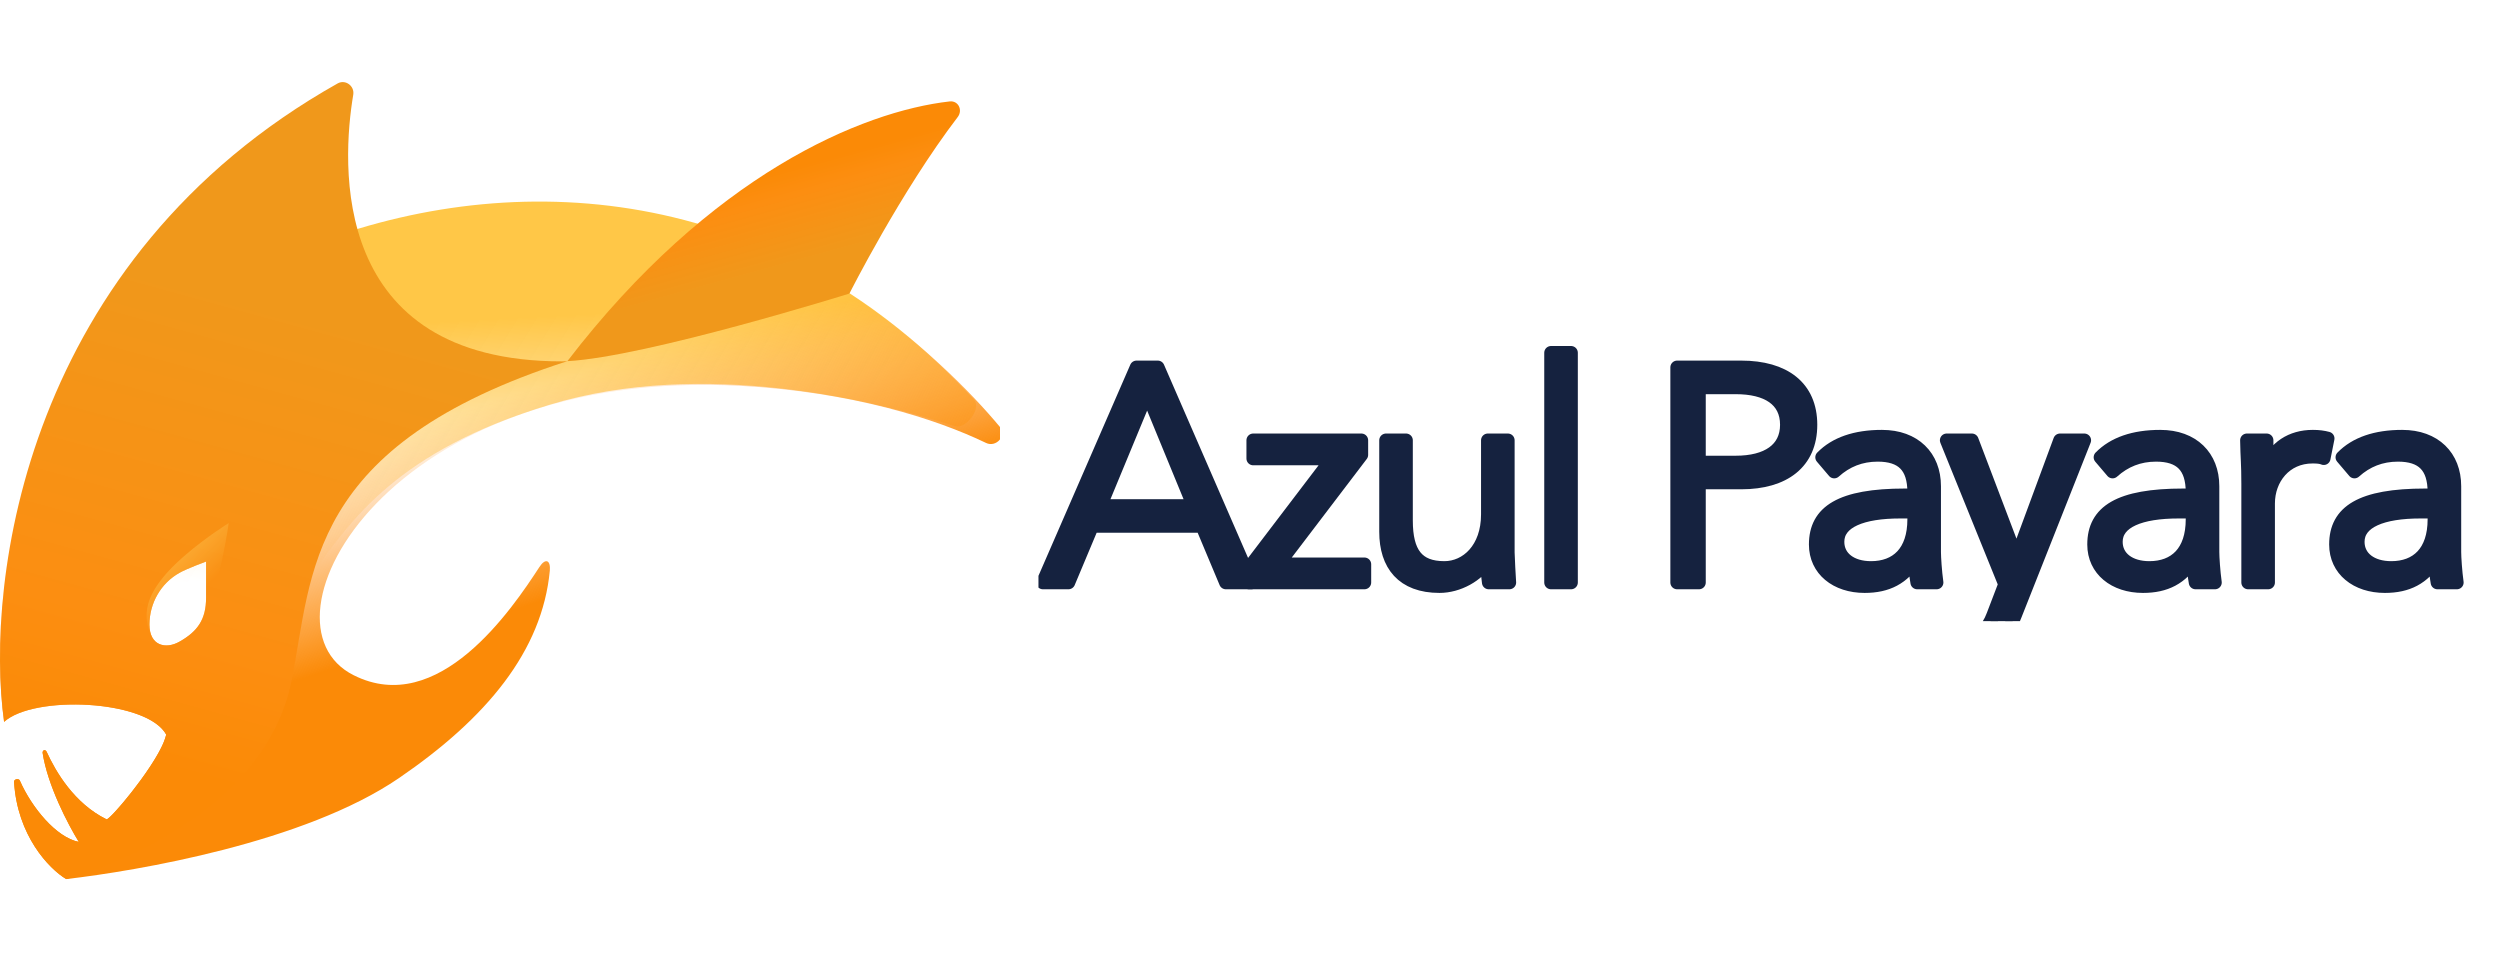
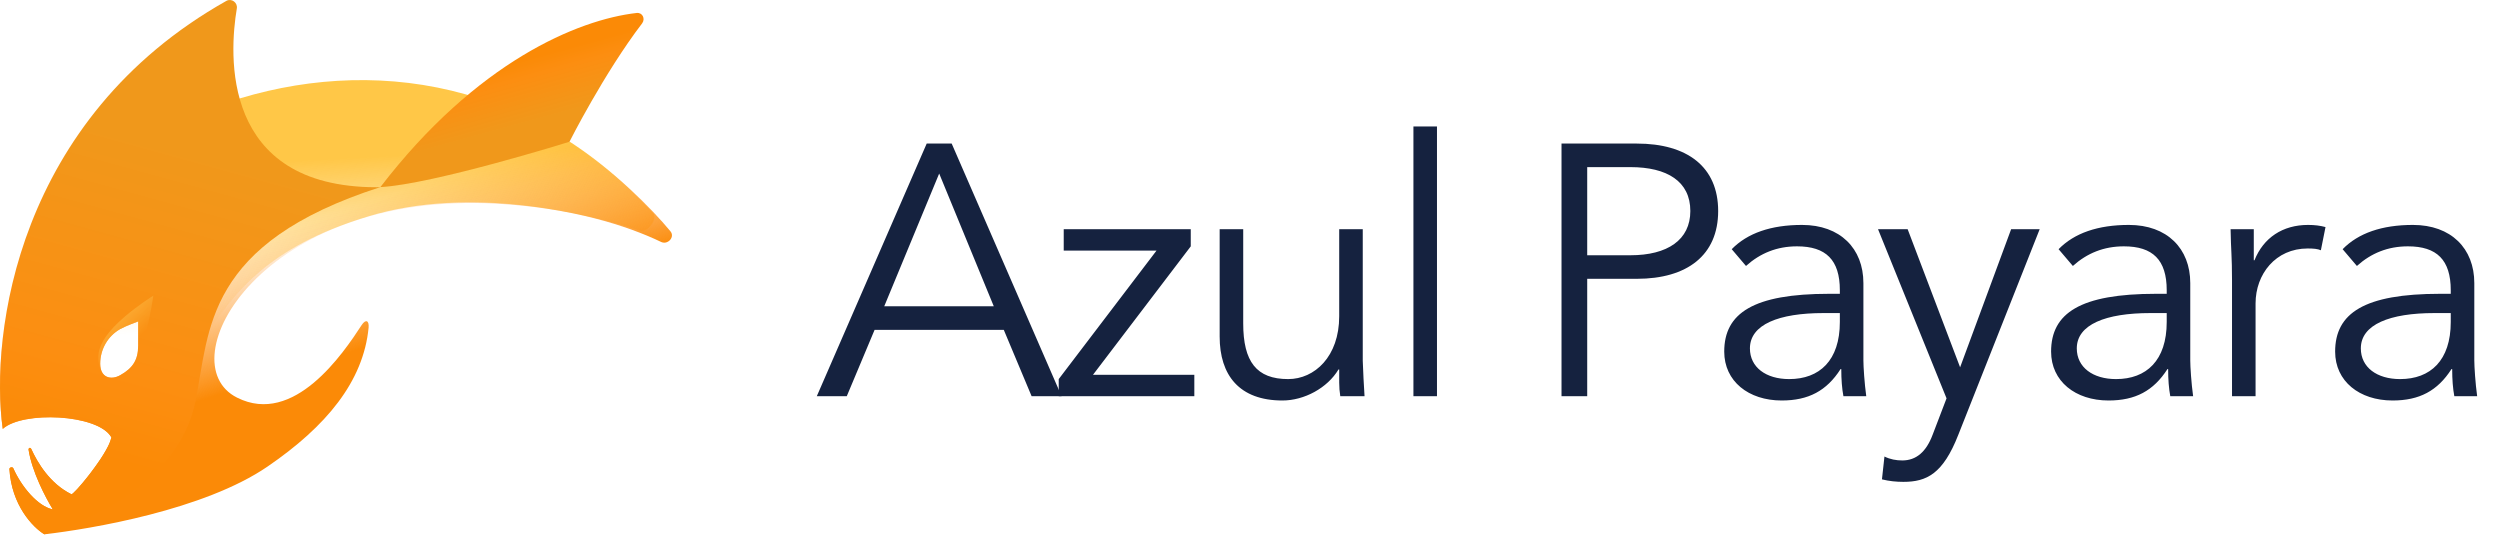
- <svg xmlns="http://www.w3.org/2000/svg" xmlns:xlink="http://www.w3.org/1999/xlink" viewBox="0 0 1300 500">
-   <svg x="0" y="0" width="520" height="500" viewBox="0 0 760 606">
-     <defs>
-       <linearGradient id="b" x1="374.076" x2="383.711" y1="5743.487" y2="5556.281" gradientTransform="matrix(1 0 0 -1 0 5923.823)" gradientUnits="userSpaceOnUse">
-         <stop offset="0" stop-color="#ffc747" />
-         <stop offset="1" stop-color="#fed473" stop-opacity="0" />
-       </linearGradient>
-       <linearGradient id="c" x1="407.232" x2="359.015" y1="395.732" y2="247.637" gradientUnits="userSpaceOnUse">
-         <stop offset="0" stop-color="#fb8a07" />
-         <stop offset="1" stop-color="#ff8401" stop-opacity="0" />
-       </linearGradient>
-       <linearGradient id="a" x1="288.4" x2="150.112" y1="27.594" y2="529.262" gradientUnits="userSpaceOnUse">
-         <stop offset="0" stop-color="#f0981b" />
-         <stop offset=".3" stop-color="#f0981b" />
-         <stop offset=".8" stop-color="#fc8e11" />
-         <stop offset="1" stop-color="#fb8a06" />
-       </linearGradient>
-       <linearGradient xlink:href="#a" id="d" x1="595.639" x2="568.766" y1="171.733" y2="74.246" />
-       <linearGradient xlink:href="#b" id="e" x1="320.121" x2="368.998" y1="-30.59" y2="340.808" />
-       <linearGradient id="f" x1="101.178" x2="151.776" y1="336.515" y2="388.146" gradientUnits="userSpaceOnUse">
-         <stop offset="0" stop-color="#ffca59" />
-         <stop offset="1" stop-color="#ffca59" stop-opacity="0" />
-       </linearGradient>
-     </defs>
-     <path d="M242.667 121.39C72.285 184.38 30.636 389.529 24.784 475.236l214.096-103.95c28.225-37.864 62.646-90.872 178.643-125.981 117.719-35.797 248.861-2.753 308.065 16.178 8.261 2.754 20.652-13.419 14.801-19.959C593.757 80.779 400.657 62.875 242.667 121.39" style="fill:url(#b)" />
-     <path d="M760.008 262.176c-21.651-26.091-62.818-68.015-114.517-101.403 2.169-4.268 40.375-79.236 82.506-134.378 3.786-5.163.344-12.391-6.196-11.703-47.569 5.404-119.268 31.22-195.991 97.032-10.395-1.652-20.928-2.616-31.529-2.719-77.825-.895-142.054 22.064-194.098 56.794-43.473-48.912-37.243-123.295-31.701-156.27 1.033-6.54-5.852-11.703-11.703-8.605V.58C19.276 134.131-11.702 378.862 3.099 486.254c22.236-20.205 105.121-17.004 122.193 7.986l1.033 1.652c-.585 1.996-1.239 4.062-2.031 6.161-9.018 21.375-41.546 59.754-43.404 58.205-24.439-12.047-38.551-36.142-45.435-51.287-1.033-2.065-3.098-1.377-3.098.688 3.786 24.783 19.275 54.385 27.537 67.809-17.21-3.442-35.798-26.16-44.747-46.468-.688-2.065-4.475-1.377-4.475.688 2.409 40.961 26.504 66.088 39.584 74.004.151.017.172.034.344 0-.103.069 0 0 0 0 53.008-6.196 180.709-27.537 252.648-76.758 66.432-45.435 108.769-96.378 114.621-157.646.688-8.261-3.442-9.638-7.917-2.754-20.997 32.355-76.758 114.621-141.125 82.265-79.512-39.584 26.504-234.404 293.952-219.948 84.331 4.475 148.697 25.127 186.56 43.37 7.573 3.786 16.178-5.507 10.67-12.047ZM156.614 391.941c0 16.178-6.196 25.471-20.308 33.388-10.326 5.852-22.718 3.098-22.718-13.08s8.605-31.323 22.718-39.24c5.817-3.304 20.308-8.605 20.308-8.605z" style="fill:url(#c)" />
-     <path d="M268.482 9.528c1.033-6.54-5.852-11.703-11.703-8.605C19.276 134.475-11.702 378.862 3.099 486.254c22.718-20.652 108.769-16.866 123.226 9.638-3.786 18.931-43.37 66.088-45.435 64.367-24.439-12.047-38.551-36.142-45.435-51.287-1.033-2.065-3.098-1.377-3.098.688 3.786 24.783 19.275 54.385 27.537 67.809-17.21-3.442-35.798-26.16-44.747-46.468-.688-2.065-4.475-1.377-4.475.688 2.409 40.961 26.504 66.088 39.584 74.004 35.109-9.638 151.795-52.664 171.415-151.106 16.143-80.751 10.303-178.465 209.53-242.487l-4.039.166c-177.611 0-167.284-151.451-158.679-202.737ZM156.614 391.941c0 16.178-6.196 25.471-20.308 33.388-10.326 5.852-22.718 3.098-22.718-13.08s8.605-31.323 22.718-39.24c5.817-3.304 20.308-8.605 20.308-8.605z" style="fill:url(#a)" />
-     <path d="M727.997 26.394c-43.37 56.794-82.433 134.323-82.433 134.323S491.263 208.864 431.199 212.1C540.21 70.218 655.094 22.264 721.801 14.691c6.54-.688 9.982 6.54 6.196 11.703" style="fill:url(#d)" />
-     <path d="M740.044 241.523C593.413 80.779 399.968 63.224 241.978 121.739 71.595 184.729 8.95 400.891 3.099 486.942l238.879-108.769c19.62-27.537 57.483-98.099 166.596-130.11 119.784-40.272 257.811-5.163 316.67 13.768 8.261 2.754 20.652-13.768 14.801-20.308Zm-583.43 150.418c0 16.178-6.196 25.471-20.308 33.388-10.326 5.852-22.718 3.098-22.718-13.08s8.605-31.323 22.718-39.24c5.817-3.304 20.308-8.605 20.308-8.605z" style="fill:url(#e)" />
-     <path d="M141.125 359.242c-38.895 33.388-30.29 51.287-25.127 65.055l1.033 3.098c1.377 4.475 12.392 11.703 36.142-7.917 15.489-44.747 20.652-84.331 20.652-84.331s-17.176 10.67-32.7 24.094Zm-4.819 66.087c-10.326 5.852-22.718 3.098-22.718-13.08s8.605-31.323 22.718-39.24c5.817-3.304 20.308-8.605 20.308-8.605v27.537c0 16.178-6.196 25.471-20.308 33.388" style="fill:url(#f)" />
-   </svg>
-   <svg x="540" y="178" width="750" height="145" viewBox="920 130 1920 370">
-     <path d="m1078.85 162.751 124.596 286.408h-33.981l-31.553-75.243h-146.44l-31.553 75.243h-33.981l124.596-286.408zm-76.457 184.466h124.191l-61.893-150.486z" style="fill:#15223f;stroke:#15223f;stroke-width:18;stroke-linejoin:round;paint-order:stroke fill" />
-     <path d="M1349.879 259.838v19.418l-110.841 145.632h114.887v24.272h-153.722v-19.418l110.841-145.632h-105.178v-24.272z" style="fill:#15223f;stroke:#15223f;stroke-width:18;stroke-linejoin:round;paint-order:stroke fill" />
-     <path d="M1409.342 259.838v106.797c0 43.285 14.968 63.107 50.971 63.107 29.935 0 57.848-25.485 57.848-71.198v-98.706h26.699V409.11c0 3.641 1.618 36.004 2.023 40.049h-27.508c-.809-5.259-1.213-10.113-1.213-15.372V418.82h-.809c-12.54 21.035-38.835 35.194-63.512 35.194-48.948 0-71.197-28.722-71.197-72.411V259.839h26.699Z" style="fill:#15223f;stroke:#15223f;stroke-width:18;stroke-linejoin:round;paint-order:stroke fill" />
-     <path d="M1629.001 143.333v305.826h-26.699V143.333z" style="fill:#15223f;stroke:#15223f;stroke-width:18;stroke-linejoin:round;paint-order:stroke fill" />
-     <path d="M1855.533 162.751c57.039 0 92.233 26.295 92.233 76.456s-35.194 76.861-92.233 76.861h-56.23v133.091h-29.126V162.751zm-7.282 126.618c42.071 0 67.961-17.395 67.961-50.162 0-33.576-26.295-49.757-67.961-49.757h-48.949v99.919z" style="fill:#15223f;stroke:#15223f;stroke-width:18;stroke-linejoin:round;paint-order:stroke fill" />
-     <path d="M2112.405 320.923v87.783c0 6.877 1.213 25.89 3.236 40.453h-25.89c-1.618-8.495-2.427-19.013-2.427-30.744h-.809c-15.777 24.676-36.408 35.599-66.748 35.599-37.621 0-65.13-21.844-65.13-55.421 0-43.689 33.172-65.534 118.932-65.534h12.136v-4.045c0-34.385-15.777-49.758-48.544-49.758-22.654 0-41.667 7.686-57.848 22.249l-16.181-19.013c17.799-18.204 44.498-27.508 79.692-27.508 43.285 0 69.58 26.699 69.58 65.939Zm-84.143 108.819c34.385 0 57.443-21.036 57.443-64.725v-10.113h-18.608c-50.567 0-83.333 12.945-83.333 40.048 0 21.44 18.204 34.79 44.498 34.79" style="fill:#15223f;stroke:#15223f;stroke-width:18;stroke-linejoin:round;paint-order:stroke fill" />
-     <path d="M2162.564 259.838l59.466 156.554 57.848-156.554h32.362l-92.233 233.01c-17.395 44.498-36.003 53.398-62.298 53.398-8.091 0-16.181-.809-24.272-2.832l2.832-25.89c6.473 3.236 13.35 4.45 20.227 4.45 15.777 0 27.104-9.709 34.385-29.126l15.777-41.262-77.67-191.748z" style="fill:#15223f;stroke:#15223f;stroke-width:18;stroke-linejoin:round;paint-order:stroke fill" />
-     <path d="M2482.949 320.923v87.783c0 6.877 1.213 25.89 3.236 40.453h-25.89c-1.618-8.495-2.427-19.013-2.427-30.744h-.809c-15.777 24.676-36.408 35.599-66.748 35.599-37.621 0-65.129-21.844-65.129-55.421 0-43.689 33.171-65.534 118.932-65.534h12.136v-4.045c0-34.385-15.777-49.758-48.544-49.758-22.654 0-41.667 7.686-57.848 22.249l-16.181-19.013c17.799-18.204 44.498-27.508 79.692-27.508 43.285 0 69.58 26.699 69.58 65.939m-84.143 108.819c34.385 0 57.444-21.036 57.444-64.725v-10.113h-18.609c-50.567 0-83.333 12.945-83.333 40.048 0 21.44 18.204 34.79 44.498 34.79" style="fill:#15223f;stroke:#15223f;stroke-width:18;stroke-linejoin:round;paint-order:stroke fill" />
-     <path d="M2636.264 257.411l-5.259 26.295c-3.641-1.618-8.495-2.023-14.968-2.023-36.408 0-59.061 29.126-59.061 62.298v105.178h-26.699V317.686c0-27.508-1.213-33.576-1.618-57.848h26.295v35.194h.809c10.113-25.485 31.958-40.049 60.68-40.049 7.686 0 13.754.809 19.822 2.427Z" style="fill:#15223f;stroke:#15223f;stroke-width:18;stroke-linejoin:round;paint-order:stroke fill" />
-     <path d="M2804.946 320.923v87.783c0 6.877 1.214 25.89 3.236 40.453h-25.89c-1.618-8.495-2.427-19.013-2.427-30.744h-.809c-15.777 24.676-36.408 35.599-66.747 35.599-37.622 0-65.13-21.844-65.13-55.421 0-43.689 33.172-65.534 118.932-65.534h12.136v-4.045c0-34.385-15.777-49.758-48.544-49.758-22.654 0-41.667 7.686-57.848 22.249l-16.181-19.013c17.8-18.204 44.499-27.508 79.693-27.508 43.285 0 69.579 26.699 69.579 65.939m-84.142 108.819c34.385 0 57.443-21.036 57.443-64.725v-10.113h-18.608c-50.567 0-83.334 12.945-83.334 40.048 0 21.44 18.204 34.79 44.499 34.79" style="fill:#15223f;stroke:#15223f;stroke-width:18;stroke-linejoin:round;paint-order:stroke fill" />
-   </svg>
+ <svg xmlns="http://www.w3.org/2000/svg" xmlns:xlink="http://www.w3.org/1999/xlink" viewBox="0 0 2834.072 605.695">
+   <defs>
+     <linearGradient id="b" x1="374.076" x2="383.711" y1="5743.487" y2="5556.281" gradientTransform="matrix(1 0 0 -1 0 5923.823)" gradientUnits="userSpaceOnUse">
+       <stop offset="0" stop-color="#ffc747" />
+       <stop offset="1" stop-color="#fed473" stop-opacity="0" />
+     </linearGradient>
+     <linearGradient id="c" x1="407.232" x2="359.015" y1="395.732" y2="247.637" gradientUnits="userSpaceOnUse">
+       <stop offset="0" stop-color="#fb8a07" />
+       <stop offset="1" stop-color="#ff8401" stop-opacity="0" />
+     </linearGradient>
+     <linearGradient id="a" x1="288.4" x2="150.112" y1="27.594" y2="529.262" gradientUnits="userSpaceOnUse">
+       <stop offset="0" stop-color="#f0981b" />
+       <stop offset=".3" stop-color="#f0981b" />
+       <stop offset=".8" stop-color="#fc8e11" />
+       <stop offset="1" stop-color="#fb8a06" />
+     </linearGradient>
+     <linearGradient xlink:href="#a" id="d" x1="595.639" x2="568.766" y1="171.733" y2="74.246" />
+     <linearGradient xlink:href="#b" id="e" x1="320.121" x2="368.998" y1="-30.59" y2="340.808" />
+     <linearGradient id="f" x1="101.178" x2="151.776" y1="336.515" y2="388.146" gradientUnits="userSpaceOnUse">
+       <stop offset="0" stop-color="#ffca59" />
+       <stop offset="1" stop-color="#ffca59" stop-opacity="0" />
+     </linearGradient>
+   </defs>
+   <path d="m1078.85 162.751 124.596 286.408h-33.981l-31.553-75.243h-146.44l-31.553 75.243h-33.981l124.596-286.408zm-76.457 184.466h124.191l-61.893-150.486z" style="fill:#15223f" />
+   <path d="M1349.879 259.838v19.418l-110.841 145.632h114.887v24.272h-153.722v-19.418l110.841-145.632h-105.178v-24.272zM1409.342 259.838v106.797c0 43.285 14.968 63.107 50.971 63.107 29.935 0 57.848-25.485 57.848-71.198v-98.706h26.699V409.11c0 3.641 1.618 36.004 2.023 40.049h-27.508c-.809-5.259-1.213-10.113-1.213-15.372V418.82h-.809c-12.54 21.035-38.835 35.194-63.512 35.194-48.948 0-71.197-28.722-71.197-72.411V259.839h26.699ZM1629.001 143.333v305.826h-26.699V143.333zM1855.533 162.751c57.039 0 92.233 26.295 92.233 76.456s-35.194 76.861-92.233 76.861h-56.23v133.091h-29.126V162.751zm-7.282 126.618c42.071 0 67.961-17.395 67.961-50.162 0-33.576-26.295-49.757-67.961-49.757h-48.949v99.919zM2112.405 320.923v87.783c0 6.877 1.213 25.89 3.236 40.453h-25.89c-1.618-8.495-2.427-19.013-2.427-30.744h-.809c-15.777 24.676-36.408 35.599-66.748 35.599-37.621 0-65.13-21.844-65.13-55.421 0-43.689 33.172-65.534 118.932-65.534h12.136v-4.045c0-34.385-15.777-49.758-48.544-49.758-22.654 0-41.667 7.686-57.848 22.249l-16.181-19.013c17.799-18.204 44.498-27.508 79.692-27.508 43.285 0 69.58 26.699 69.58 65.939Zm-84.143 108.819c34.385 0 57.443-21.036 57.443-64.725v-10.113h-18.608c-50.567 0-83.333 12.945-83.333 40.048 0 21.44 18.204 34.79 44.498 34.79M2162.564 259.838l59.466 156.554 57.848-156.554h32.362l-92.233 233.01c-17.395 44.498-36.003 53.398-62.298 53.398-8.091 0-16.181-.809-24.272-2.832l2.832-25.89c6.473 3.236 13.35 4.45 20.227 4.45 15.777 0 27.104-9.709 34.385-29.126l15.777-41.262-77.67-191.748zM2482.949 320.923v87.783c0 6.877 1.213 25.89 3.236 40.453h-25.89c-1.618-8.495-2.427-19.013-2.427-30.744h-.809c-15.777 24.676-36.408 35.599-66.748 35.599-37.621 0-65.129-21.844-65.129-55.421 0-43.689 33.171-65.534 118.932-65.534h12.136v-4.045c0-34.385-15.777-49.758-48.544-49.758-22.654 0-41.667 7.686-57.848 22.249l-16.181-19.013c17.799-18.204 44.498-27.508 79.692-27.508 43.285 0 69.58 26.699 69.58 65.939m-84.143 108.819c34.385 0 57.444-21.036 57.444-64.725v-10.113h-18.609c-50.567 0-83.333 12.945-83.333 40.048 0 21.44 18.204 34.79 44.498 34.79M2636.264 257.411l-5.259 26.295c-3.641-1.618-8.495-2.023-14.968-2.023-36.408 0-59.061 29.126-59.061 62.298v105.178h-26.699V317.686c0-27.508-1.213-33.576-1.618-57.848h26.295v35.194h.809c10.113-25.485 31.958-40.049 60.68-40.049 7.686 0 13.754.809 19.822 2.427ZM2804.946 320.923v87.783c0 6.877 1.214 25.89 3.236 40.453h-25.89c-1.618-8.495-2.427-19.013-2.427-30.744h-.809c-15.777 24.676-36.408 35.599-66.747 35.599-37.622 0-65.13-21.844-65.13-55.421 0-43.689 33.172-65.534 118.932-65.534h12.136v-4.045c0-34.385-15.777-49.758-48.544-49.758-22.654 0-41.667 7.686-57.848 22.249l-16.181-19.013c17.8-18.204 44.499-27.508 79.693-27.508 43.285 0 69.579 26.699 69.579 65.939m-84.142 108.819c34.385 0 57.443-21.036 57.443-64.725v-10.113h-18.608c-50.567 0-83.334 12.945-83.334 40.048 0 21.44 18.204 34.79 44.499 34.79" style="fill:#15223f" />
+   <path d="M242.667 121.39C72.285 184.38 30.636 389.529 24.784 475.236l214.096-103.95c28.225-37.864 62.646-90.872 178.643-125.981 117.719-35.797 248.861-2.753 308.065 16.178 8.261 2.754 20.652-13.419 14.801-19.959C593.757 80.779 400.657 62.875 242.667 121.39" style="fill:url(#b)" />
+   <path d="M760.008 262.176c-21.651-26.091-62.818-68.015-114.517-101.403 2.169-4.268 40.375-79.236 82.506-134.378 3.786-5.163.344-12.391-6.196-11.703-47.569 5.404-119.268 31.22-195.991 97.032-10.395-1.652-20.928-2.616-31.529-2.719-77.825-.895-142.054 22.064-194.098 56.794-43.473-48.912-37.243-123.295-31.701-156.27 1.033-6.54-5.852-11.703-11.703-8.605V.58C19.276 134.131-11.702 378.862 3.099 486.254c22.236-20.205 105.121-17.004 122.193 7.986l1.033 1.652c-.585 1.996-1.239 4.062-2.031 6.161-9.018 21.375-41.546 59.754-43.404 58.205-24.439-12.047-38.551-36.142-45.435-51.287-1.033-2.065-3.098-1.377-3.098.688 3.786 24.783 19.275 54.385 27.537 67.809-17.21-3.442-35.798-26.16-44.747-46.468-.688-2.065-4.475-1.377-4.475.688 2.409 40.961 26.504 66.088 39.584 74.004.151.017.172.034.344 0-.103.069 0 0 0 0 53.008-6.196 180.709-27.537 252.648-76.758 66.432-45.435 108.769-96.378 114.621-157.646.688-8.261-3.442-9.638-7.917-2.754-20.997 32.355-76.758 114.621-141.125 82.265-79.512-39.584 26.504-234.404 293.952-219.948 84.331 4.475 148.697 25.127 186.56 43.37 7.573 3.786 16.178-5.507 10.67-12.047ZM156.614 391.941c0 16.178-6.196 25.471-20.308 33.388-10.326 5.852-22.718 3.098-22.718-13.08s8.605-31.323 22.718-39.24c5.817-3.304 20.308-8.605 20.308-8.605z" style="fill:url(#c)" />
+   <path d="M268.482 9.528c1.033-6.54-5.852-11.703-11.703-8.605C19.276 134.475-11.702 378.862 3.099 486.254c22.718-20.652 108.769-16.866 123.226 9.638-3.786 18.931-43.37 66.088-45.435 64.367-24.439-12.047-38.551-36.142-45.435-51.287-1.033-2.065-3.098-1.377-3.098.688 3.786 24.783 19.275 54.385 27.537 67.809-17.21-3.442-35.798-26.16-44.747-46.468-.688-2.065-4.475-1.377-4.475.688 2.409 40.961 26.504 66.088 39.584 74.004 35.109-9.638 151.795-52.664 171.415-151.106 16.143-80.751 10.303-178.465 209.53-242.487l-4.039.166c-177.611 0-167.284-151.451-158.679-202.737ZM156.614 391.941c0 16.178-6.196 25.471-20.308 33.388-10.326 5.852-22.718 3.098-22.718-13.08s8.605-31.323 22.718-39.24c5.817-3.304 20.308-8.605 20.308-8.605z" style="fill:url(#a)" />
+   <path d="M727.997 26.394c-43.37 56.794-82.433 134.323-82.433 134.323S491.263 208.864 431.199 212.1C540.21 70.218 655.094 22.264 721.801 14.691c6.54-.688 9.982 6.54 6.196 11.703" style="fill:url(#d)" />
+   <path d="M740.044 241.523C593.413 80.779 399.968 63.224 241.978 121.739 71.595 184.729 8.95 400.891 3.099 486.942l238.879-108.769c19.62-27.537 57.483-98.099 166.596-130.11 119.784-40.272 257.811-5.163 316.67 13.768 8.261 2.754 20.652-13.768 14.801-20.308Zm-583.43 150.418c0 16.178-6.196 25.471-20.308 33.388-10.326 5.852-22.718 3.098-22.718-13.08s8.605-31.323 22.718-39.24c5.817-3.304 20.308-8.605 20.308-8.605z" style="fill:url(#e)" />
+   <path d="M141.125 359.242c-38.895 33.388-30.29 51.287-25.127 65.055l1.033 3.098c1.377 4.475 12.392 11.703 36.142-7.917 15.489-44.747 20.652-84.331 20.652-84.331s-17.176 10.67-32.7 24.094Zm-4.819 66.087c-10.326 5.852-22.718 3.098-22.718-13.08s8.605-31.323 22.718-39.24c5.817-3.304 20.308-8.605 20.308-8.605v27.537c0 16.178-6.196 25.471-20.308 33.388" style="fill:url(#f)" />
</svg>
